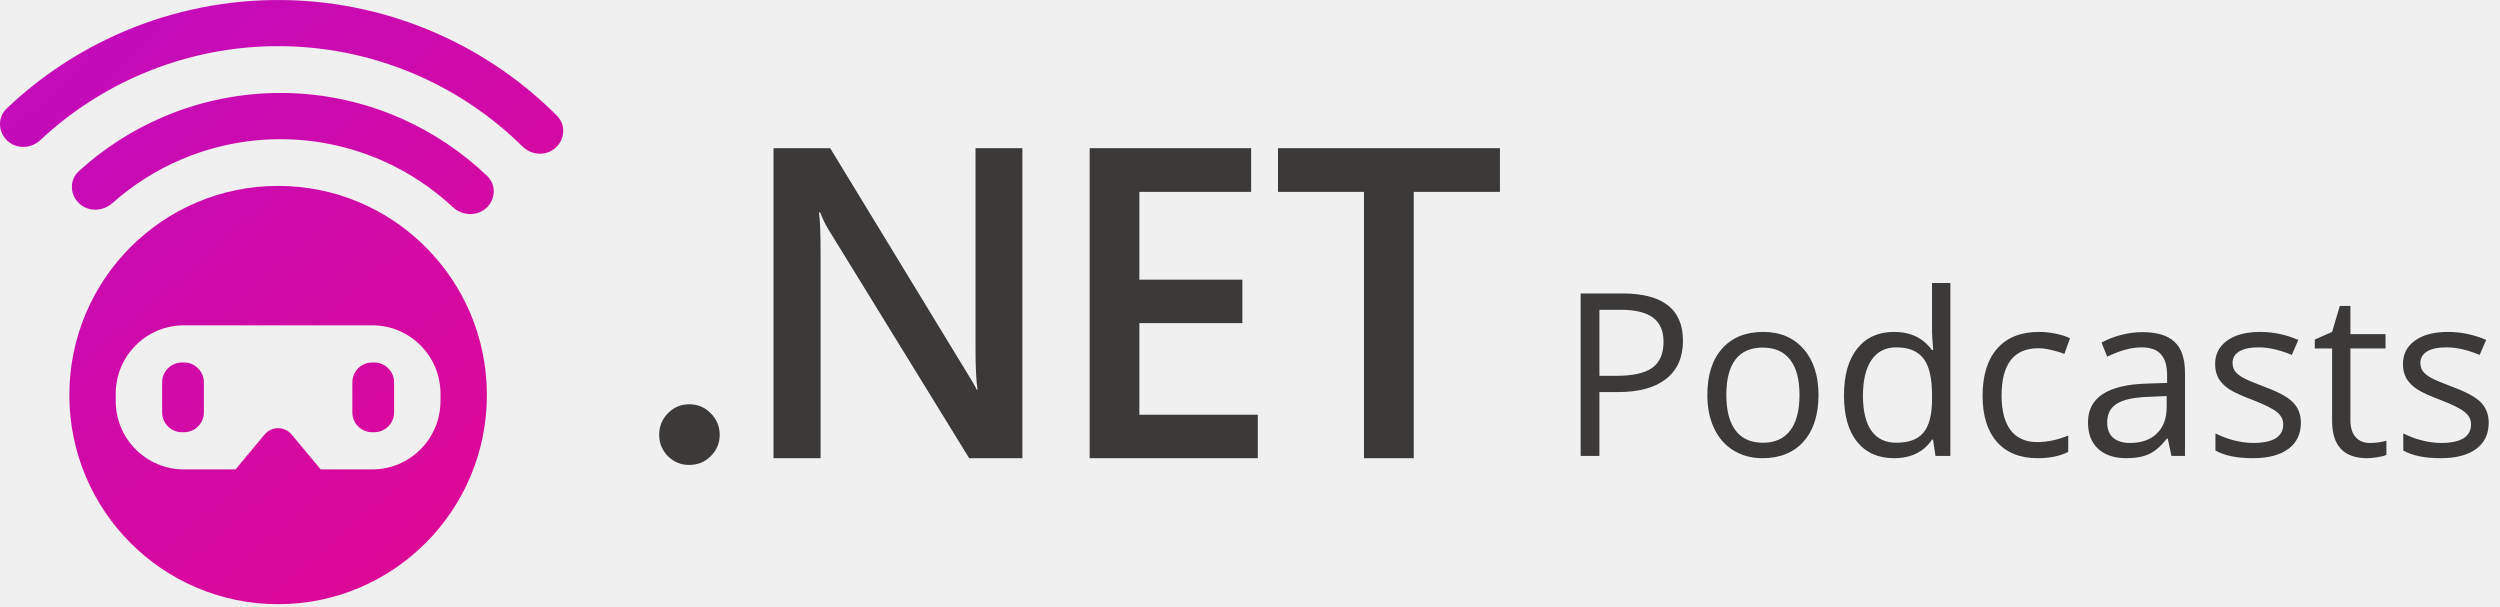
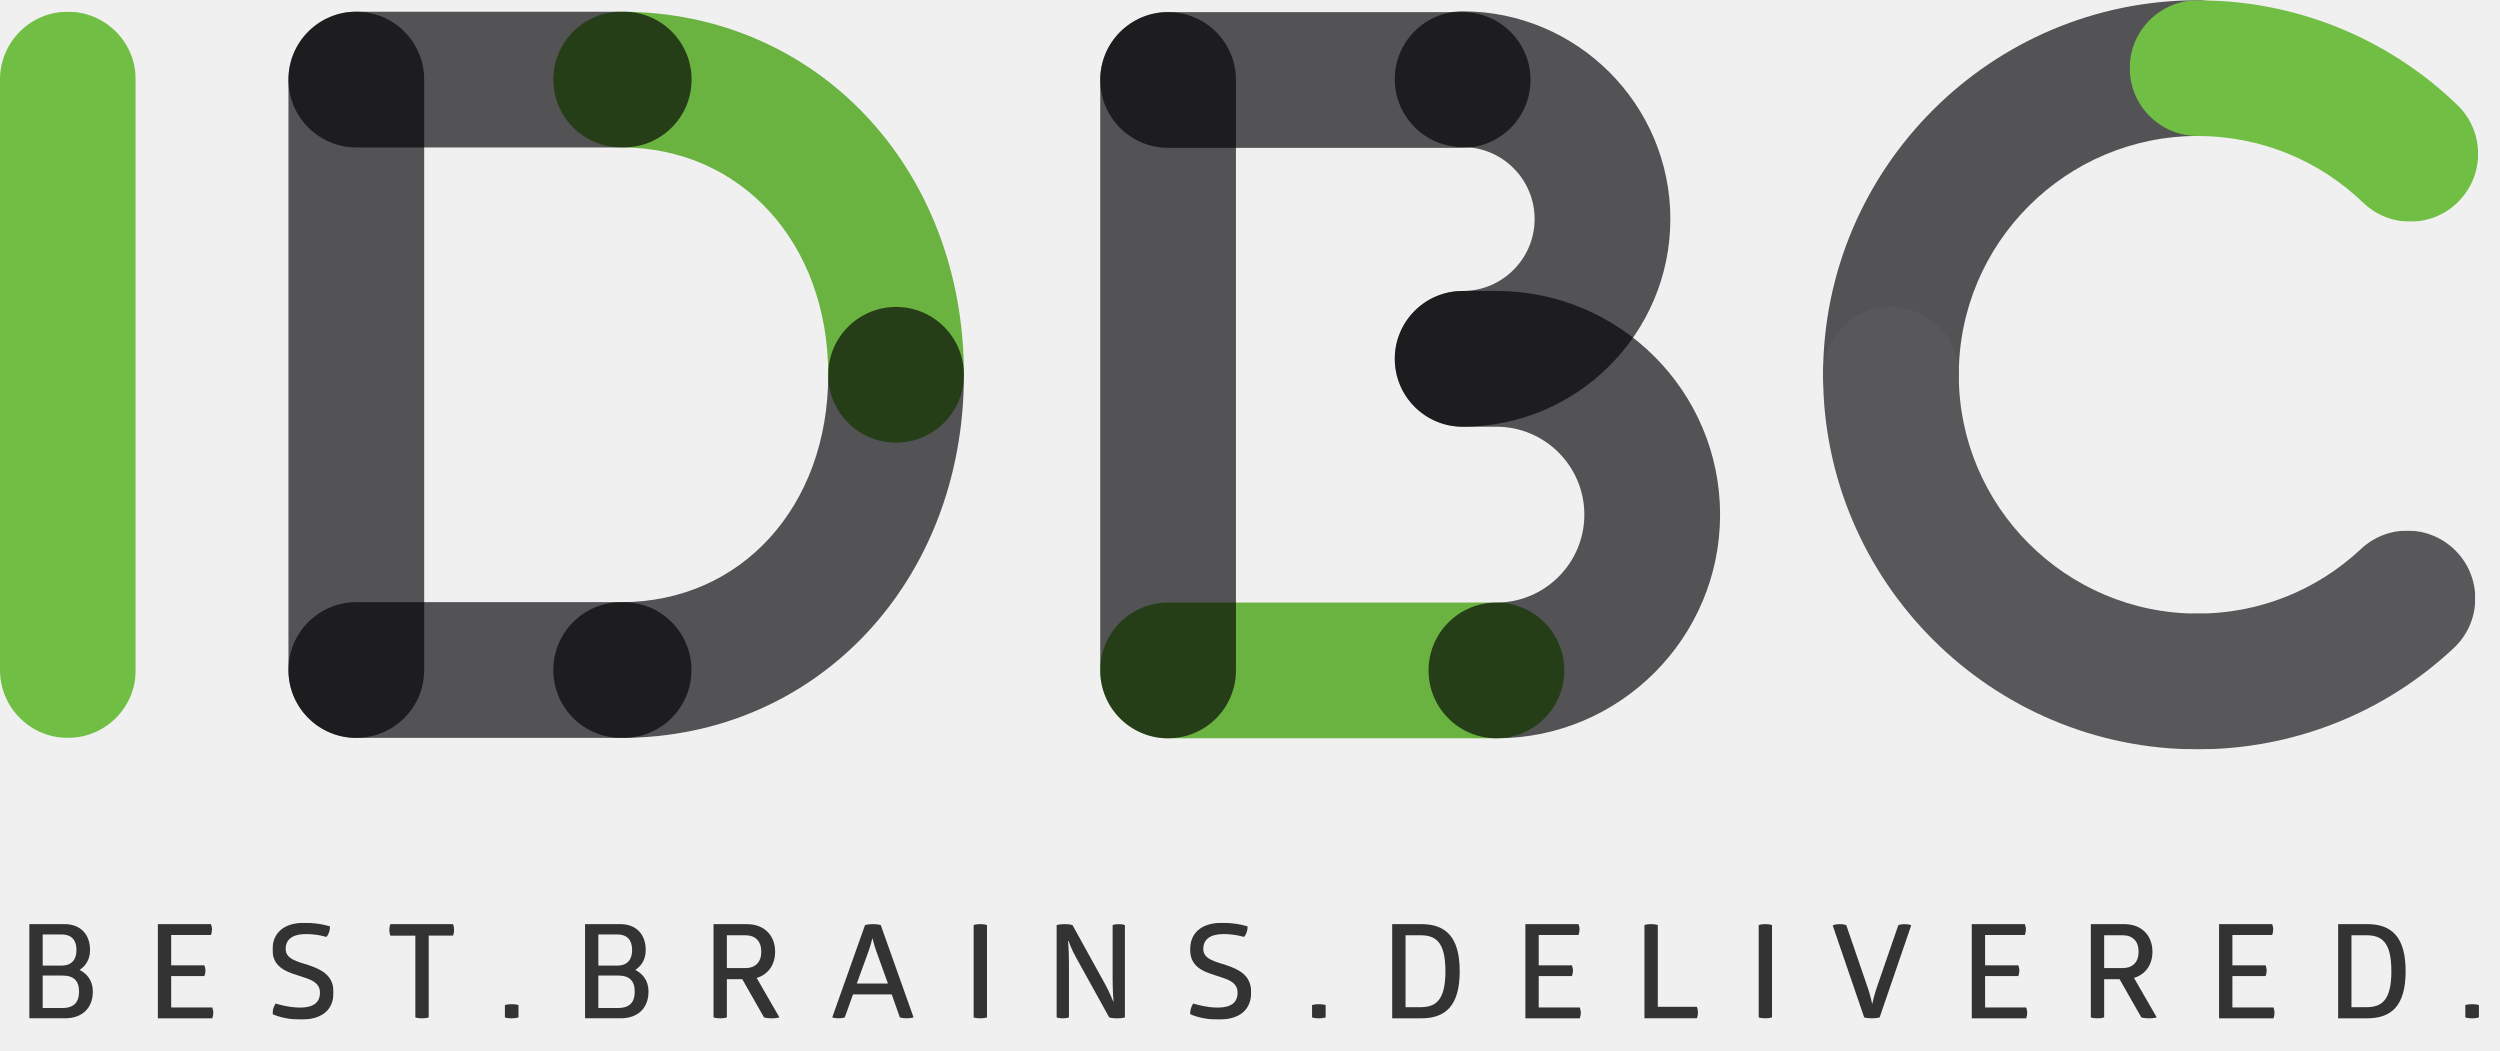
- <svg xmlns="http://www.w3.org/2000/svg" width="202" height="49" viewBox="0 0 202 49" fill="none">
-   <path fill-rule="evenodd" clip-rule="evenodd" d="M82.609 37.022H78.309L66.982 18.614C66.695 18.148 66.458 17.665 66.271 17.165H66.171C66.26 17.7 66.304 18.847 66.304 20.605V37.022H62.5V11.977H67.081L78.028 29.949C78.491 30.694 78.789 31.206 78.921 31.486H78.987C78.877 30.822 78.822 29.698 78.822 28.115V11.977H82.609V37.022ZM55.69 37.566C55.015 37.566 54.442 37.331 53.969 36.859C53.497 36.375 53.261 35.8 53.261 35.135C53.261 34.457 53.497 33.876 53.969 33.392C54.442 32.908 55.015 32.666 55.69 32.666C56.376 32.666 56.955 32.908 57.427 33.392C57.91 33.876 58.152 34.457 58.152 35.135C58.152 35.8 57.91 36.375 57.427 36.859C56.955 37.331 56.376 37.566 55.69 37.566ZM88.044 37.022H101.631V33.512H92.061V26.107H100.382V22.596H92.061V15.505H101.091V11.977H88.044V37.022ZM121.196 15.505H114.231V37.022H110.208V15.505H103.261V11.977H121.196V15.505ZM156.19 35.522H156.109C155.426 36.522 154.403 37.022 153.042 37.022C151.764 37.022 150.768 36.582 150.055 35.702C149.347 34.821 148.994 33.57 148.994 31.947C148.994 30.324 149.35 29.064 150.064 28.166C150.777 27.268 151.77 26.819 153.042 26.819C154.368 26.819 155.384 27.303 156.092 28.274H156.208L156.145 27.564L156.109 26.872V22.866H157.59V36.842H156.386L156.19 35.522ZM153.229 35.773C154.24 35.773 154.971 35.498 155.423 34.947C155.881 34.39 156.109 33.495 156.109 32.262V31.947C156.109 30.552 155.878 29.558 155.414 28.965C154.956 28.366 154.222 28.067 153.211 28.067C152.343 28.067 151.678 28.408 151.214 29.091C150.756 29.768 150.527 30.726 150.527 31.965C150.527 33.223 150.756 34.172 151.214 34.812C151.672 35.453 152.343 35.773 153.229 35.773ZM134.628 30.609C135.532 29.89 135.984 28.866 135.984 27.537C135.984 24.986 134.355 23.711 131.097 23.711H127.717V36.842H129.233V31.678H130.767C132.444 31.678 133.731 31.321 134.628 30.609ZM130.598 30.366H129.233V25.031H130.928C132.123 25.031 133.002 25.244 133.567 25.669C134.132 26.094 134.414 26.741 134.414 27.609C134.414 28.573 134.114 29.274 133.514 29.711C132.913 30.148 131.941 30.366 130.598 30.366ZM145.73 35.675C146.533 34.77 146.934 33.516 146.934 31.911C146.934 30.348 146.53 29.109 145.721 28.193C144.919 27.277 143.834 26.819 142.466 26.819C141.051 26.819 139.946 27.268 139.149 28.166C138.353 29.058 137.954 30.306 137.954 31.911C137.954 32.947 138.139 33.851 138.507 34.624C138.876 35.396 139.399 35.989 140.077 36.402C140.754 36.815 141.53 37.022 142.404 37.022C143.819 37.022 144.927 36.573 145.73 35.675ZM140.237 34.785C139.738 34.127 139.488 33.169 139.488 31.911C139.488 30.642 139.735 29.687 140.228 29.046C140.722 28.405 141.453 28.085 142.422 28.085C143.403 28.085 144.143 28.411 144.642 29.064C145.147 29.711 145.4 30.66 145.4 31.911C145.4 33.175 145.147 34.136 144.642 34.794C144.143 35.447 143.409 35.773 142.44 35.773C141.471 35.773 140.736 35.444 140.237 34.785ZM161.353 35.711C162.131 36.585 163.228 37.022 164.643 37.022C165.636 37.022 166.459 36.851 167.113 36.51V35.19C166.257 35.543 165.422 35.72 164.607 35.72C163.656 35.72 162.937 35.396 162.449 34.75C161.968 34.103 161.727 33.175 161.727 31.965C161.727 29.414 162.72 28.139 164.705 28.139C165.003 28.139 165.345 28.184 165.731 28.274C166.117 28.357 166.474 28.465 166.801 28.597L167.256 27.331C166.988 27.193 166.62 27.073 166.15 26.971C165.68 26.869 165.211 26.819 164.741 26.819C163.285 26.819 162.161 27.268 161.37 28.166C160.586 29.064 160.193 30.336 160.193 31.983C160.193 33.588 160.58 34.83 161.353 35.711ZM175.451 36.842L175.156 35.441H175.085C174.597 36.058 174.11 36.477 173.623 36.699C173.141 36.914 172.538 37.022 171.812 37.022C170.843 37.022 170.082 36.77 169.53 36.267C168.983 35.764 168.709 35.049 168.709 34.121C168.709 32.133 170.288 31.091 173.444 30.995L175.103 30.941V30.33C175.103 29.558 174.936 28.989 174.603 28.624C174.276 28.253 173.75 28.067 173.025 28.067C172.211 28.067 171.289 28.319 170.261 28.822L169.806 27.681C170.288 27.417 170.814 27.211 171.384 27.061C171.961 26.911 172.538 26.837 173.114 26.837C174.279 26.837 175.141 27.097 175.7 27.618C176.265 28.139 176.547 28.974 176.547 30.124V36.842H175.451ZM172.107 35.791C173.028 35.791 173.75 35.537 174.273 35.028C174.803 34.519 175.067 33.806 175.067 32.89V32.001L173.587 32.064C172.41 32.106 171.56 32.291 171.037 32.621C170.519 32.944 170.261 33.45 170.261 34.139C170.261 34.678 170.421 35.088 170.742 35.369C171.069 35.651 171.524 35.791 172.107 35.791ZM184.894 36.276C185.571 35.779 185.91 35.073 185.91 34.157C185.91 33.504 185.705 32.962 185.295 32.531C184.891 32.1 184.109 31.672 182.95 31.247C182.106 30.929 181.535 30.687 181.238 30.519C180.94 30.351 180.723 30.175 180.587 29.989C180.456 29.803 180.391 29.579 180.391 29.316C180.391 28.926 180.569 28.621 180.926 28.399C181.282 28.178 181.811 28.067 182.513 28.067C183.309 28.067 184.198 28.271 185.179 28.678L185.705 27.465C184.7 27.034 183.672 26.819 182.62 26.819C181.49 26.819 180.602 27.052 179.954 27.519C179.306 27.98 178.982 28.612 178.982 29.414C178.982 29.863 179.074 30.25 179.258 30.573C179.448 30.896 179.734 31.187 180.114 31.444C180.501 31.696 181.149 31.992 182.058 32.333C183.015 32.705 183.657 33.028 183.984 33.303C184.317 33.573 184.484 33.899 184.484 34.282C184.484 34.791 184.275 35.172 183.859 35.423C183.443 35.669 182.849 35.791 182.076 35.791C181.577 35.791 181.056 35.723 180.515 35.585C179.98 35.447 179.478 35.258 179.008 35.019V36.402C179.734 36.815 180.744 37.022 182.04 37.022C183.265 37.022 184.216 36.773 184.894 36.276ZM191.483 35.791C191.745 35.791 191.998 35.773 192.241 35.738C192.485 35.696 192.678 35.654 192.821 35.612V36.752C192.66 36.83 192.423 36.893 192.108 36.941C191.798 36.995 191.519 37.022 191.269 37.022C189.379 37.022 188.434 36.019 188.434 34.013V28.157H187.034V27.438L188.434 26.819L189.058 24.717H189.914V26.998H192.75V28.157H189.914V33.95C189.914 34.543 190.054 34.998 190.333 35.315C190.612 35.633 190.996 35.791 191.483 35.791ZM200.071 36.276C200.748 35.779 201.087 35.073 201.087 34.157C201.087 33.504 200.882 32.962 200.472 32.531C200.068 32.1 199.286 31.672 198.127 31.247C197.282 30.929 196.712 30.687 196.415 30.519C196.117 30.351 195.9 30.175 195.764 29.989C195.633 29.803 195.567 29.579 195.567 29.316C195.567 28.926 195.746 28.621 196.102 28.399C196.459 28.178 196.988 28.067 197.69 28.067C198.486 28.067 199.375 28.271 200.356 28.678L200.882 27.465C199.877 27.034 198.849 26.819 197.797 26.819C196.667 26.819 195.778 27.052 195.13 27.519C194.482 27.98 194.159 28.612 194.159 29.414C194.159 29.863 194.251 30.25 194.435 30.573C194.625 30.896 194.911 31.187 195.291 31.444C195.677 31.696 196.325 31.992 197.235 32.333C198.192 32.705 198.834 33.028 199.161 33.303C199.494 33.573 199.66 33.899 199.66 34.282C199.66 34.791 199.452 35.172 199.036 35.423C198.62 35.669 198.026 35.791 197.253 35.791C196.753 35.791 196.233 35.723 195.692 35.585C195.157 35.447 194.655 35.258 194.185 35.019V36.402C194.911 36.815 195.921 37.022 197.217 37.022C198.442 37.022 199.393 36.773 200.071 36.276Z" fill="#3B3A39" />
-   <path d="M0.584 11.363C-0.166 10.659 -0.207 9.475 0.538 8.766C3.292 6.148 6.494 4.041 9.997 2.548C14.071 0.811 18.462 -0.055 22.889 0.003C27.316 0.061 31.682 1.043 35.71 2.886C39.172 4.47 42.318 6.66 45.002 9.35C45.729 10.078 45.656 11.261 44.888 11.945C44.12 12.63 42.948 12.556 42.215 11.833C39.879 9.528 37.154 7.646 34.163 6.277C30.606 4.65 26.75 3.783 22.84 3.731C18.93 3.68 15.052 4.446 11.454 5.979C8.428 7.269 5.655 9.078 3.259 11.321C2.508 12.024 1.334 12.068 0.584 11.363Z" fill="url(#paint0_radial_1328:8833)" />
-   <path d="M6.392 16.431C5.641 15.725 5.599 14.536 6.36 13.841C8.369 12.004 10.676 10.518 13.186 9.447C16.27 8.132 19.592 7.473 22.943 7.512C26.294 7.552 29.6 8.289 32.651 9.676C35.136 10.806 37.407 12.347 39.373 14.23C40.117 14.943 40.047 16.13 39.28 16.818C38.513 17.507 37.339 17.434 36.585 16.732C34.972 15.229 33.124 13.994 31.11 13.078C28.529 11.905 25.733 11.281 22.899 11.248C20.065 11.215 17.255 11.772 14.647 12.884C12.613 13.752 10.736 14.943 9.088 16.408C8.318 17.092 7.143 17.137 6.392 16.431Z" fill="url(#paint1_radial_1328:8833)" />
-   <path d="M28.469 30.894C28.469 30.009 29.185 29.291 30.069 29.291H30.242C31.126 29.291 31.842 30.009 31.842 30.894V33.32C31.842 34.206 31.126 34.923 30.242 34.923H30.069C29.185 34.923 28.469 34.206 28.469 33.32V30.894Z" fill="url(#paint2_radial_1328:8833)" />
-   <path d="M13.1 30.894C13.1 30.009 13.816 29.291 14.7 29.291H14.873C15.757 29.291 16.473 30.009 16.473 30.894V33.32C16.473 34.206 15.757 34.924 14.873 34.924H14.7C13.816 34.924 13.1 34.206 13.1 33.32V30.894Z" fill="url(#paint3_radial_1328:8833)" />
-   <path fill-rule="evenodd" clip-rule="evenodd" d="M22.471 48.818C31.787 48.818 39.34 41.252 39.34 31.919C39.34 22.586 31.787 15.021 22.471 15.021C13.155 15.021 5.603 22.586 5.603 31.919C5.603 41.252 13.155 48.818 22.471 48.818ZM14.864 26.286C11.819 26.286 9.351 28.759 9.351 31.809V32.405C9.351 35.455 11.819 37.928 14.864 37.928H19.032L21.378 35.109C21.947 34.426 22.995 34.426 23.564 35.109L25.91 37.928H30.078C33.123 37.928 35.591 35.455 35.591 32.405V31.809C35.591 28.759 33.123 26.286 30.078 26.286H14.864Z" fill="url(#paint4_radial_1328:8833)" />
+ <svg xmlns="http://www.w3.org/2000/svg" xmlns:xlink="http://www.w3.org/1999/xlink" width="119" height="50" viewBox="0 0 119 50">
  <defs>
-     <radialGradient id="paint0_radial_1328:8833" cx="0" cy="0" r="1" gradientUnits="userSpaceOnUse" gradientTransform="translate(3.32964e-06 0.00281523) rotate(48.365) scale(65.3135 298.459)">
-       <stop stop-color="#C00CC0" />
-       <stop offset="1" stop-color="#E10890" />
-     </radialGradient>
-     <radialGradient id="paint1_radial_1328:8833" cx="0" cy="0" r="1" gradientUnits="userSpaceOnUse" gradientTransform="translate(3.32964e-06 0.00281523) rotate(48.365) scale(65.3135 298.459)">
-       <stop stop-color="#C00CC0" />
-       <stop offset="1" stop-color="#E10890" />
-     </radialGradient>
-     <radialGradient id="paint2_radial_1328:8833" cx="0" cy="0" r="1" gradientUnits="userSpaceOnUse" gradientTransform="translate(3.32964e-06 0.00281523) rotate(48.365) scale(65.3135 298.459)">
-       <stop stop-color="#C00CC0" />
-       <stop offset="1" stop-color="#E10890" />
-     </radialGradient>
-     <radialGradient id="paint3_radial_1328:8833" cx="0" cy="0" r="1" gradientUnits="userSpaceOnUse" gradientTransform="translate(3.32964e-06 0.00281523) rotate(48.365) scale(65.3135 298.459)">
-       <stop stop-color="#C00CC0" />
-       <stop offset="1" stop-color="#E10890" />
-     </radialGradient>
-     <radialGradient id="paint4_radial_1328:8833" cx="0" cy="0" r="1" gradientUnits="userSpaceOnUse" gradientTransform="translate(3.32964e-06 0.00281523) rotate(48.365) scale(65.3135 298.459)">
-       <stop stop-color="#C00CC0" />
-       <stop offset="1" stop-color="#E10890" />
-     </radialGradient>
+     <path id="wx4u6mytja" d="M0.58 0.491L21.638 0.491 21.638 21.549 0.58 21.549z" />
+     <path id="sma301q1hc" d="M0.316 0.734L16.763 0.734 16.763 11.146 0.316 11.146z" />
+     <path id="txnb63blre" d="M0.316 0.012L16.898 0.012 16.898 10.551 0.316 10.551z" />
+     <path id="nzwjdzqgpg" d="M0 0.556L6.461 0.556 6.461 35.124 0 35.124z" />
+     <path id="92ulk76m6i" d="M0.271 0.576L3.179 0.576 3.179 5.184 0.271 5.184z" />
+     <path id="ln6p4oruck" d="M0.259 0.576L3.167 0.576 3.167 5.184 0.259 5.184z" />
  </defs>
+   <g fill="none" fill-rule="evenodd">
+     <path fill="#58585B" d="M55.601 35.143c-1.784 0-3.23-1.446-3.23-3.231V3.806c0-1.784 1.446-3.23 3.23-3.23s3.23 1.446 3.23 3.23v28.106c0 1.785-1.446 3.23-3.23 3.23" style="mix-blend-mode:multiply" />
+     <path fill="#58585B" d="M69.622 7.037H55.601c-1.784 0-3.23-1.446-3.23-3.231S53.817.576 55.6.576h14.021c1.784 0 3.231 1.445 3.231 3.23s-1.447 3.23-3.23 3.23" style="mix-blend-mode:multiply" />
+     <path fill="#71BE44" d="M71.23 35.143H55.6c-1.783 0-3.23-1.446-3.23-3.231 0-1.784 1.447-3.23 3.23-3.23h15.63c1.784 0 3.23 1.446 3.23 3.23 0 1.785-1.446 3.23-3.23 3.23" style="mix-blend-mode:multiply" />
+     <path fill="#58585B" d="M69.622 20.311c-1.784 0-3.23-1.446-3.23-3.23 0-1.785 1.446-3.23 3.23-3.23 1.889 0 3.426-1.538 3.426-3.427C73.048 8.536 71.51 7 69.622 7c-1.784 0-3.23-1.446-3.23-3.231 0-1.784 1.446-3.23 3.23-3.23 5.451 0 9.887 4.434 9.887 9.886 0 5.452-4.436 9.887-9.887 9.887" style="mix-blend-mode:multiply" />
+     <path fill="#58585B" d="M71.23 35.143c-1.785 0-3.231-1.446-3.231-3.231 0-1.784 1.446-3.23 3.23-3.23 2.308 0 4.186-1.878 4.186-4.186s-1.878-4.185-4.186-4.185h-1.605c-1.784 0-3.23-1.445-3.231-3.229-.001-1.785 1.445-3.232 3.23-3.232h1.606c5.87 0 10.647 4.775 10.647 10.646 0 5.87-4.776 10.647-10.647 10.647M90.008 21.07c-1.784 0-3.23-1.445-3.23-3.23 0-9.83 7.997-17.828 17.828-17.828 1.783 0 3.23 1.446 3.23 3.23 0 1.785-1.447 3.23-3.23 3.23-6.269 0-11.368 5.1-11.368 11.368 0 1.785-1.446 3.23-3.23 3.23" style="mix-blend-mode:multiply" />
+     <g transform="translate(86.197 14.119)">
+       <mask id="6ob1up291b" fill="#fff">
+         <use xlink:href="#wx4u6mytja" />
+       </mask>
+       <path fill="#58585B" d="M18.408 21.55C8.578 21.55.58 13.552.58 3.722c0-1.785 1.446-3.23 3.23-3.23 1.785 0 3.231 1.445 3.231 3.23 0 6.267 5.1 11.366 11.367 11.366 1.784 0 3.23 1.446 3.23 3.23 0 1.785-1.446 3.232-3.23 3.232" mask="url(#6ob1up291b)" />
+     </g>
+     <g transform="translate(101.06 24.522)">
+       <mask id="o4i3z735md" fill="#fff">
+         <use xlink:href="#sma301q1hc" />
+       </mask>
+       <path fill="#58585B" d="M3.547 11.146C1.762 11.146.316 9.7.316 7.916c0-1.785 1.446-3.23 3.23-3.23 2.9 0 5.662-1.093 7.776-3.076 1.3-1.222 3.346-1.157 4.566.145 1.221 1.3 1.157 3.345-.144 4.566-3.317 3.111-7.648 4.825-12.197 4.825" mask="url(#o4i3z735md)" />
+     </g>
+     <g transform="translate(101.06)">
+       <mask id="io4m9k5p9f" fill="#fff">
+         <use xlink:href="#txnb63blre" />
+       </mask>
+       <path fill="#71BE44" d="M13.667 10.551c-.806 0-1.613-.3-2.24-.903C9.3 7.601 6.5 6.473 3.547 6.473c-1.785 0-3.231-1.446-3.231-3.23 0-1.785 1.446-3.23 3.23-3.23 4.634 0 9.023 1.768 12.361 4.98 1.286 1.237 1.325 3.282.088 4.568-.634.659-1.48.99-2.328.99" mask="url(#io4m9k5p9f)" />
+     </g>
+     <path fill="#58585B" d="M16.96 35.124c-1.784 0-3.23-1.446-3.23-3.231V3.787c0-1.784 1.446-3.23 3.23-3.23 1.785 0 3.231 1.446 3.231 3.23v28.106c0 1.785-1.446 3.23-3.23 3.23" style="mix-blend-mode:multiply" />
+     <mask id="2see7ecpqh" fill="#fff">
+       <use xlink:href="#nzwjdzqgpg" />
+     </mask>
+     <path fill="#71BE44" d="M3.23 35.124c-1.784 0-3.23-1.446-3.23-3.231V3.787C0 2.003 1.446.557 3.23.557c1.785 0 3.231 1.446 3.231 3.23v28.106c0 1.785-1.446 3.23-3.23 3.23" mask="url(#2see7ecpqh)" />
+     <path fill="#58585B" d="M29.69 7.018H16.96c-1.784 0-3.23-1.446-3.23-3.231 0-1.784 1.446-3.23 3.23-3.23h12.73c1.784 0 3.23 1.446 3.23 3.23 0 1.785-1.446 3.23-3.23 3.23M29.684 35.124H16.96c-1.785 0-3.231-1.446-3.231-3.231 0-1.784 1.446-3.23 3.23-3.23h12.724c1.784 0 3.23 1.446 3.23 3.23 0 1.785-1.446 3.23-3.23 3.23" style="mix-blend-mode:multiply" />
+     <path fill="#71BE44" d="M42.653 21.07c-1.784 0-3.23-1.445-3.23-3.23 0-6.271-4.144-10.823-9.853-10.823-1.785 0-3.231-1.446-3.231-3.23s1.446-3.23 3.23-3.23c9.301 0 16.315 7.43 16.315 17.283 0 1.785-1.447 3.23-3.231 3.23" style="mix-blend-mode:multiply" />
+     <path fill="#58585B" d="M29.57 35.124c-1.785 0-3.232-1.446-3.232-3.231 0-1.784 1.447-3.23 3.231-3.23 5.71 0 9.854-4.552 9.854-10.823 0-1.784 1.446-3.23 3.23-3.23s3.23 1.446 3.23 3.23c0 9.853-7.013 17.284-16.314 17.284" style="mix-blend-mode:multiply" />
+     <g>
+       <path fill="#333" d="M2.122 4.63c.56 0 .791-.287.791-.773 0-.522-.25-.771-.797-.771h-.934V4.63h.94zM2.08 2.612c.505 0 .71-.311.71-.74 0-.442-.2-.742-.716-.742h-.891v1.482h.897zM2.216.638c.803 0 1.22.523 1.22 1.233 0 .517-.274.804-.498.947.268.137.63.423.63 1.04 0 .753-.48 1.263-1.327 1.263H.547V.638h1.67zM9.192.639c.024.075.05.155.05.242 0 .1-.019.194-.05.274H7.298V2.6H8.88c.025.076.05.163.05.25s-.019.18-.05.261H7.298v1.494h1.956c.025.081.05.162.05.25 0 .093-.019.18-.05.268h-2.59V.639h2.528z" transform="translate(.85 43.35)" />
+       <g transform="translate(.85 43.35) translate(11.848)">
+         <mask id="0cwu4yrwkj" fill="#fff">
+           <use xlink:href="#92ulk76m6i" />
+         </mask>
+         <path fill="#333" d="M1.79.576c.748 0 1.22.174 1.22.174 0 .181-.055.374-.173.499 0 0-.424-.137-.96-.137-.659 0-.977.255-.977.71 0 .479.536.59 1.115.777.579.2 1.164.468 1.164 1.284 0 .834-.541 1.3-1.563 1.3-.822 0-1.344-.261-1.344-.261-.007-.168.055-.36.148-.505 0 0 .585.194 1.165.194.642 0 .947-.243.947-.71 0-.442-.356-.597-.785-.734C1.1 2.948.272 2.793.272 1.853.272 1.087.776.576 1.79.576" mask="url(#0cwu4yrwkj)" />
+       </g>
+       <path fill="#333" d="M20.715.639s.049.111.049.267c0 .162-.05.28-.05.28h-1.157v3.892s-.113.044-.318.044c-.224 0-.318-.044-.318-.044V1.187h-1.188s-.05-.106-.05-.274c0-.156.05-.274.05-.274h2.982zM23.83 5.078s-.112.044-.324.044c-.224 0-.323-.044-.323-.044v-.586s.1-.043.323-.043c.212 0 .324.043.324.043v.586zM28.573 4.63c.56 0 .79-.287.79-.773 0-.522-.249-.771-.796-.771h-.935V4.63h.94zm-.044-2.018c.505 0 .71-.311.71-.74 0-.442-.199-.742-.715-.742h-.892v1.482h.897zm.138-1.974c.803 0 1.22.523 1.22 1.233 0 .517-.274.804-.498.947.267.137.629.423.629 1.04 0 .753-.48 1.263-1.327 1.263h-1.693V.638h1.669zM33.749 2.73h.878c.486 0 .76-.286.76-.778 0-.498-.274-.784-.76-.784h-.878v1.563zM34.708.64c.815 0 1.338.53 1.338 1.313 0 .616-.33 1.084-.878 1.246l1.083 1.88s-.13.044-.373.044c-.23 0-.361-.044-.361-.044L34.483 3.26h-.734v1.818s-.106.044-.311.044c-.23 0-.324-.044-.324-.044V.638h1.594zM40.668 1.33s-.055.249-.162.56l-.572 1.576h1.482l-.567-1.576c-.112-.324-.162-.56-.162-.56h-.019zM40.7.638c.236 0 .374.045.374.045l1.562 4.395s-.112.043-.343.043c-.21 0-.31-.043-.31-.043l-.387-1.096h-1.842l-.393 1.096s-.105.043-.305.043c-.193 0-.292-.043-.292-.043L40.326.683s.156-.045.374-.045zM45.495.683s.107-.045.312-.045c.217 0 .323.045.323.045v4.395s-.112.043-.317.043c-.225 0-.318-.043-.318-.043V.683zM50.38 2.245c-.23-.405-.367-.803-.367-.803h-.025s.044.417.044 1.046v2.59s-.094.044-.3.044c-.199 0-.286-.044-.286-.044V.683s.131-.044.38-.044c.25 0 .374.044.374.044l1.55 2.807c.224.405.386.828.386.828h.019s-.044-.46-.044-1.04V.684s.093-.044.299-.044c.205 0 .286.044.286.044v4.395s-.118.044-.367.044-.38-.044-.38-.044l-1.568-2.833z" transform="translate(.85 43.35)" />
+       <g transform="translate(.85 43.35) translate(55.539)">
+         <mask id="ongvh8s09l" fill="#fff">
+           <use xlink:href="#ln6p4oruck" />
+         </mask>
+         <path fill="#333" d="M1.778.576c.747 0 1.22.174 1.22.174 0 .181-.056.374-.174.499 0 0-.423-.137-.958-.137-.66 0-.978.255-.978.71 0 .479.535.59 1.115.777.579.2 1.164.468 1.164 1.284 0 .834-.542 1.3-1.563 1.3-.822 0-1.345-.261-1.345-.261-.006-.168.056-.36.15-.505 0 0 .584.194 1.164.194.641 0 .946-.243.946-.71 0-.442-.355-.597-.785-.734C1.087 2.948.26 2.793.26 1.853.26 1.087.764.576 1.78.576" mask="url(#ongvh8s09l)" />
+       </g>
+       <path fill="#333" d="M62.251 5.078s-.112.044-.323.044c-.225 0-.324-.044-.324-.044v-.586s.1-.043.324-.043c.211 0 .323.043.323.043v.586zM66.757 4.592c.729 0 1.195-.31 1.195-1.712 0-1.407-.466-1.712-1.195-1.712h-.703v3.424h.703zm.045-3.954c1.15 0 1.83.592 1.83 2.242s-.68 2.242-1.83 2.242h-1.384V.638h1.384zM74.286.639c.025.075.05.155.05.242 0 .1-.019.194-.05.274h-1.893V2.6h1.581c.026.076.05.163.05.25s-.019.18-.05.261h-1.581v1.494h1.955c.025.081.05.162.05.25 0 .093-.019.18-.05.268h-2.59V.639h2.528zM77.426.683s.107-.045.312-.045c.218 0 .323.045.323.045v3.89h1.862c.031.075.05.174.05.274 0 .1-.019.194-.05.274h-2.497V.683zM82.864.683s.106-.045.311-.045c.218 0 .323.045.323.045v4.395s-.112.043-.317.043c-.224 0-.317-.043-.317-.043V.683zM88.06 3.677c.138.411.2.74.2.74h.018s.056-.324.2-.74L89.51.69s.087-.05.292-.05c.2 0 .324.05.324.05l-1.506 4.39s-.15.042-.367.042c-.218 0-.368-.043-.368-.043l-1.5-4.383s.118-.057.348-.057c.212 0 .3.05.3.05l1.026 2.99zM95.533.639c.025.075.05.155.05.242 0 .1-.018.194-.05.274H93.64V2.6h1.582c.025.076.05.163.05.25s-.02.18-.05.261H93.64v1.494h1.956c.024.081.05.162.05.25 0 .093-.02.18-.05.268h-2.59V.639h2.527zM99.308 2.73h.879c.485 0 .76-.286.76-.778 0-.498-.275-.784-.76-.784h-.879v1.563zm.96-2.091c.815 0 1.338.53 1.338 1.313 0 .616-.33 1.084-.878 1.246l1.083 1.88s-.13.044-.373.044c-.23 0-.361-.044-.361-.044l-1.034-1.818h-.735v1.818s-.105.044-.31.044c-.23 0-.324-.044-.324-.044V.638h1.593zM107.305.639c.025.075.05.155.05.242 0 .1-.019.194-.05.274h-1.893V2.6h1.581c.026.076.05.163.05.25s-.019.18-.05.261h-1.581v1.494h1.955c.025.081.05.162.05.25 0 .093-.019.18-.05.268h-2.59V.639h2.528zM111.784 4.592c.728 0 1.195-.31 1.195-1.712 0-1.407-.467-1.712-1.195-1.712h-.704v3.424h.704zm.044-3.954c1.15 0 1.83.592 1.83 2.242s-.68 2.242-1.83 2.242h-1.383V.638h1.383zM117.146 5.078s-.112.044-.324.044c-.224 0-.323-.044-.323-.044v-.586s.099-.043.323-.043c.212 0 .324.043.324.043v.586z" transform="translate(.85 43.35)" />
+     </g>
+   </g>
</svg>
